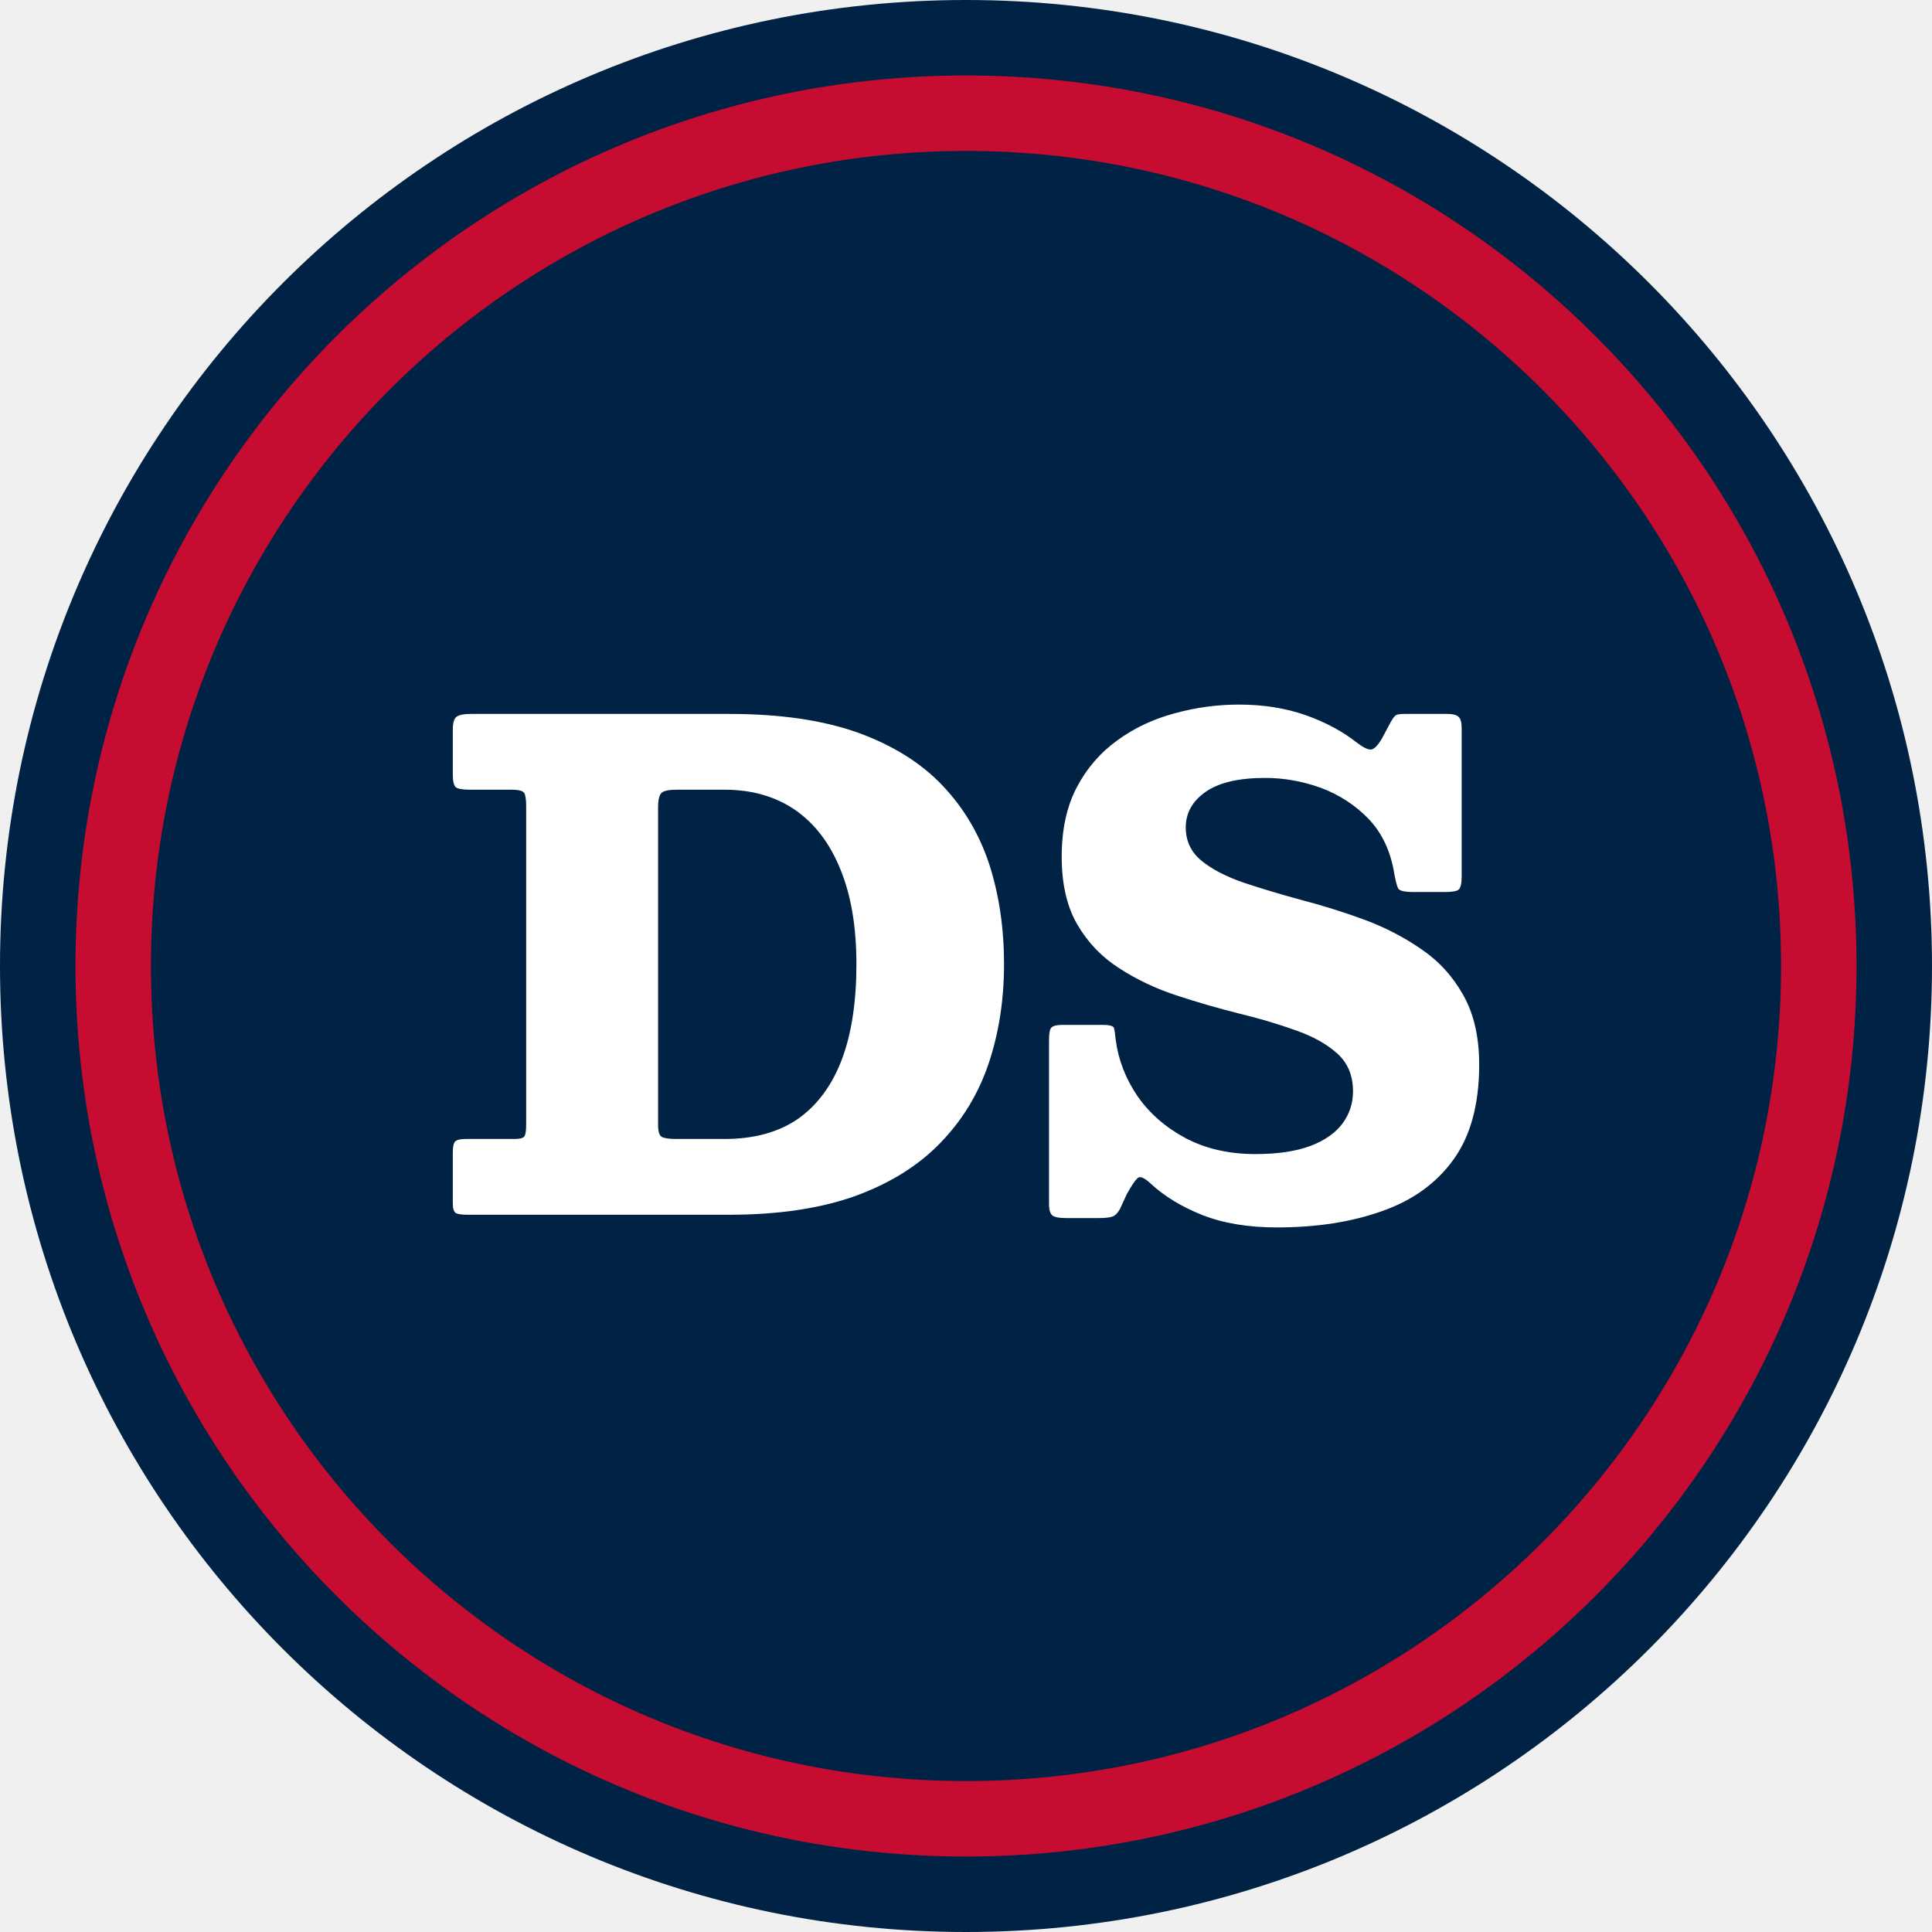
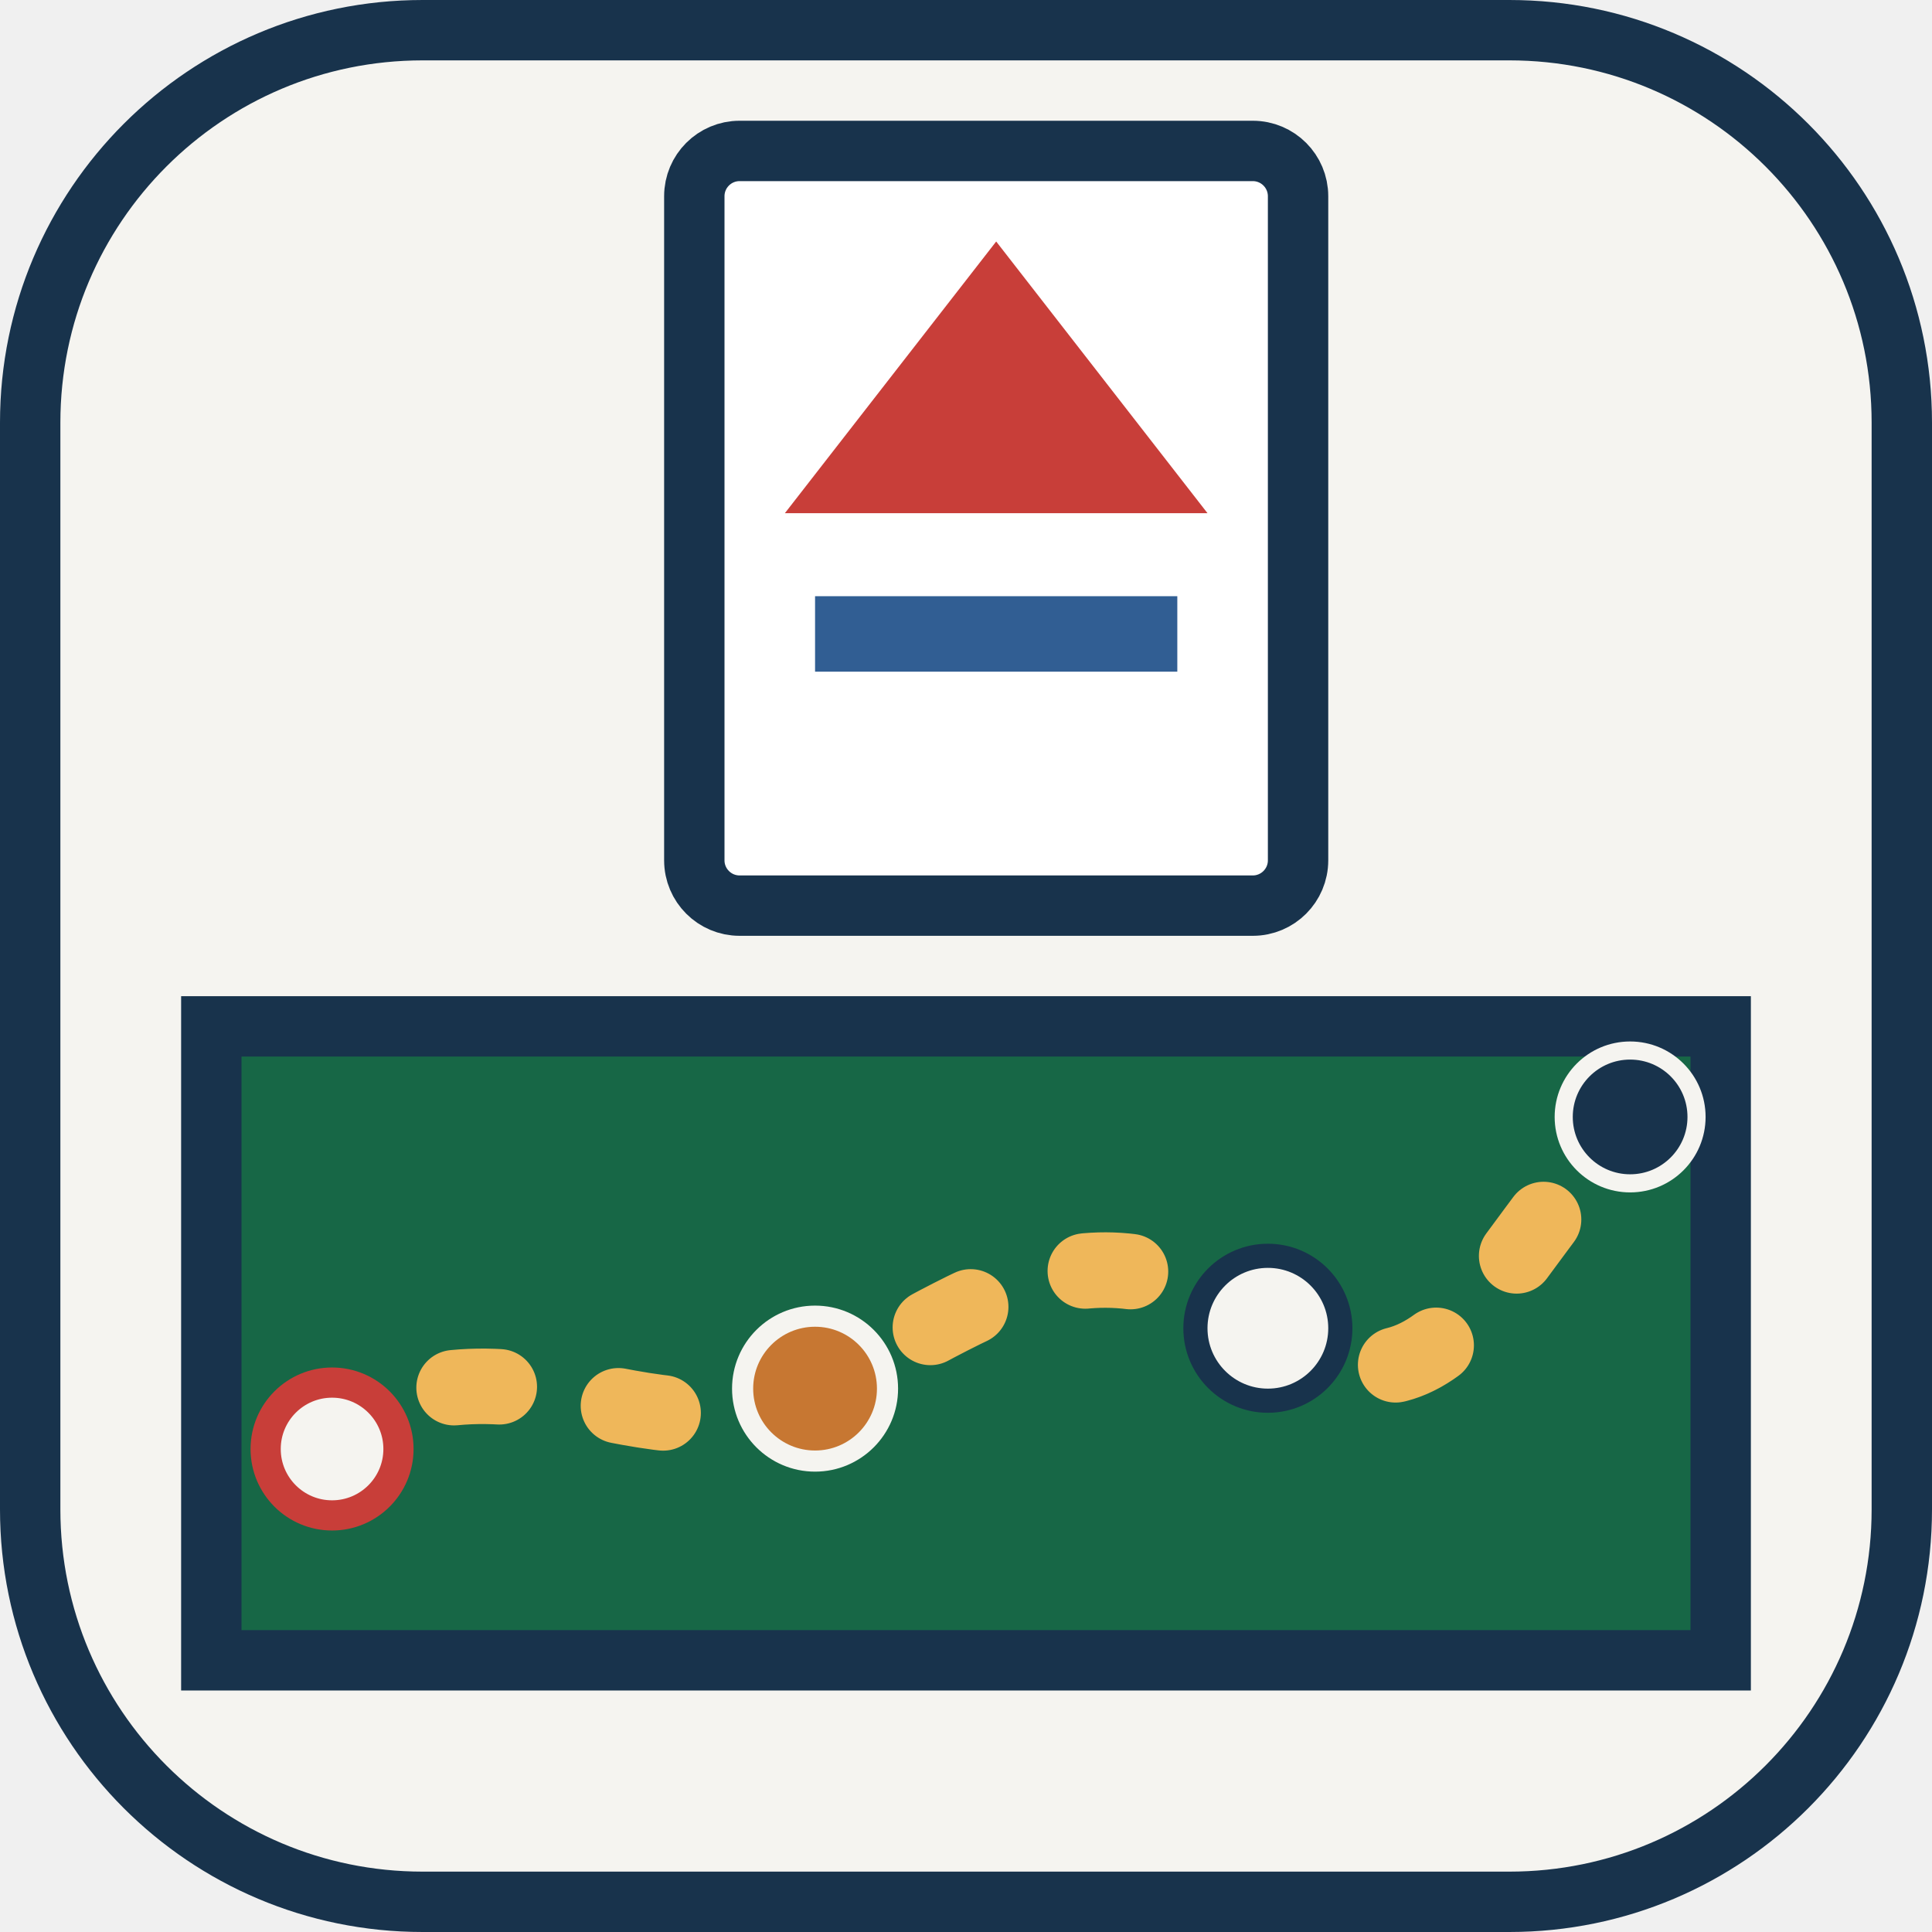
- <svg xmlns="http://www.w3.org/2000/svg" viewBox="0 0 64 64" role="img" aria-label="DS">
-   <circle cx="32" cy="32" r="32" fill="#002244" />
-   <circle cx="32" cy="32" r="28.25" fill="none" stroke="#C60C30" stroke-width="2.5" />
-   <path fill="#FFFFFF" d="M15 39.87Q15 40.13 15.11 40.19Q15.22 40.24 15.49 40.24H24.16Q26.59 40.24 28.33 39.62Q30.06 38.99 31.15 37.86Q32.24 36.74 32.75 35.23Q33.26 33.71 33.26 31.94Q33.26 30.17 32.78 28.66Q32.29 27.15 31.23 26.03Q30.16 24.9 28.42 24.27Q26.68 23.65 24.16 23.65H15.59Q15.26 23.65 15.13 23.74Q15 23.83 15 24.16V25.66Q15 25.99 15.1 26.08Q15.21 26.16 15.57 26.16H16.95Q17.28 26.16 17.36 26.26Q17.43 26.37 17.43 26.7V37.24Q17.43 37.53 17.38 37.63Q17.33 37.73 17.04 37.73H15.42Q15.17 37.73 15.08 37.81Q15 37.89 15 38.17ZM22.4 37.73Q22.05 37.73 21.92 37.66Q21.8 37.59 21.8 37.26V26.74Q21.8 26.37 21.92 26.26Q22.04 26.16 22.41 26.16H24Q25.36 26.16 26.34 26.83Q27.32 27.51 27.84 28.8Q28.37 30.09 28.37 31.94Q28.37 33.8 27.89 35.09Q27.4 36.38 26.44 37.06Q25.47 37.73 24 37.73ZM46.18 28.9Q46.25 29.29 46.31 29.42Q46.36 29.55 46.84 29.55H47.85Q48.22 29.55 48.32 29.47Q48.42 29.38 48.42 29.03V24.12Q48.42 23.83 48.31 23.74Q48.21 23.65 47.95 23.65H46.51Q46.27 23.65 46.22 23.71Q46.16 23.76 46.08 23.9L45.78 24.46Q45.57 24.82 45.41 24.83Q45.25 24.83 44.96 24.61Q44.24 24.04 43.25 23.69Q42.25 23.34 41.04 23.34Q39.96 23.34 38.91 23.63Q37.86 23.91 37.02 24.52Q36.17 25.13 35.67 26.08Q35.17 27.03 35.17 28.38Q35.17 29.74 35.69 30.63Q36.21 31.52 37.07 32.07Q37.93 32.63 38.96 32.97Q39.99 33.31 41.03 33.57Q42.06 33.82 42.92 34.13Q43.78 34.43 44.3 34.9Q44.82 35.37 44.82 36.15Q44.82 36.75 44.47 37.22Q44.12 37.69 43.41 37.96Q42.69 38.23 41.59 38.23Q40.27 38.23 39.27 37.7Q38.28 37.17 37.68 36.31Q37.09 35.44 36.96 34.45Q36.93 34.15 36.9 34.05Q36.86 33.95 36.52 33.95H35.21Q34.9 33.95 34.82 34.05Q34.75 34.14 34.75 34.46V39.89Q34.75 40.18 34.87 40.27Q34.99 40.35 35.3 40.35H36.4Q36.71 40.35 36.85 40.3Q36.99 40.25 37.1 40.05L37.33 39.55Q37.56 39.14 37.68 39.03Q37.8 38.91 38.12 39.21Q38.8 39.84 39.83 40.25Q40.87 40.66 42.3 40.66Q44.27 40.66 45.78 40.12Q47.3 39.59 48.15 38.41Q49 37.23 49 35.27Q49 33.89 48.47 32.96Q47.95 32.03 47.08 31.44Q46.21 30.84 45.18 30.46Q44.14 30.08 43.1 29.81Q42.07 29.53 41.2 29.24Q40.33 28.94 39.81 28.52Q39.28 28.09 39.28 27.41Q39.28 26.69 39.94 26.23Q40.6 25.77 41.91 25.77Q42.85 25.77 43.76 26.1Q44.67 26.44 45.34 27.13Q46 27.83 46.18 28.9Z" />
+ <svg xmlns="http://www.w3.org/2000/svg" viewBox="0 0 64 64" role="img" aria-label="David Solar mark">
+   <rect x="1" y="1" width="62" height="62" rx="13" fill="#F5F4F0" stroke="#18334C" stroke-width="2" />
+   <path d="M7 34h50v21H7z" fill="#176746" stroke="#18334C" stroke-width="2" />
+   <path d="M27 29V11m12 18V11" stroke="#18334C" stroke-width="2.5" />
+   <rect x="23" y="5" width="20" height="25" rx="1.5" fill="#fff" stroke="#18334C" stroke-width="2" />
+   <path d="m33 8 7 9H26z" fill="#C83E39" />
+   <path d="M27 21h12" stroke="#315E93" stroke-width="2.5" />
+   <path d="M10 48c7-5 11 1 17-2s9-6 15-2 7-2 12-7" fill="none" stroke="#EFB75A" stroke-width="2.5" stroke-dasharray="1.5 4" stroke-linecap="round" />
+   <circle cx="11" cy="48" r="2.2" fill="#F5F4F0" stroke="#C83E39" stroke-width="1" />
+   <circle cx="27" cy="46" r="2.4" fill="#C77732" stroke="#F5F4F0" stroke-width=".7" />
+   <circle cx="42" cy="44" r="2.4" fill="#F5F4F0" stroke="#18334C" stroke-width=".8" />
+   <circle cx="54" cy="37" r="2.2" fill="#18334C" stroke="#F5F4F0" stroke-width=".6" />
</svg>
